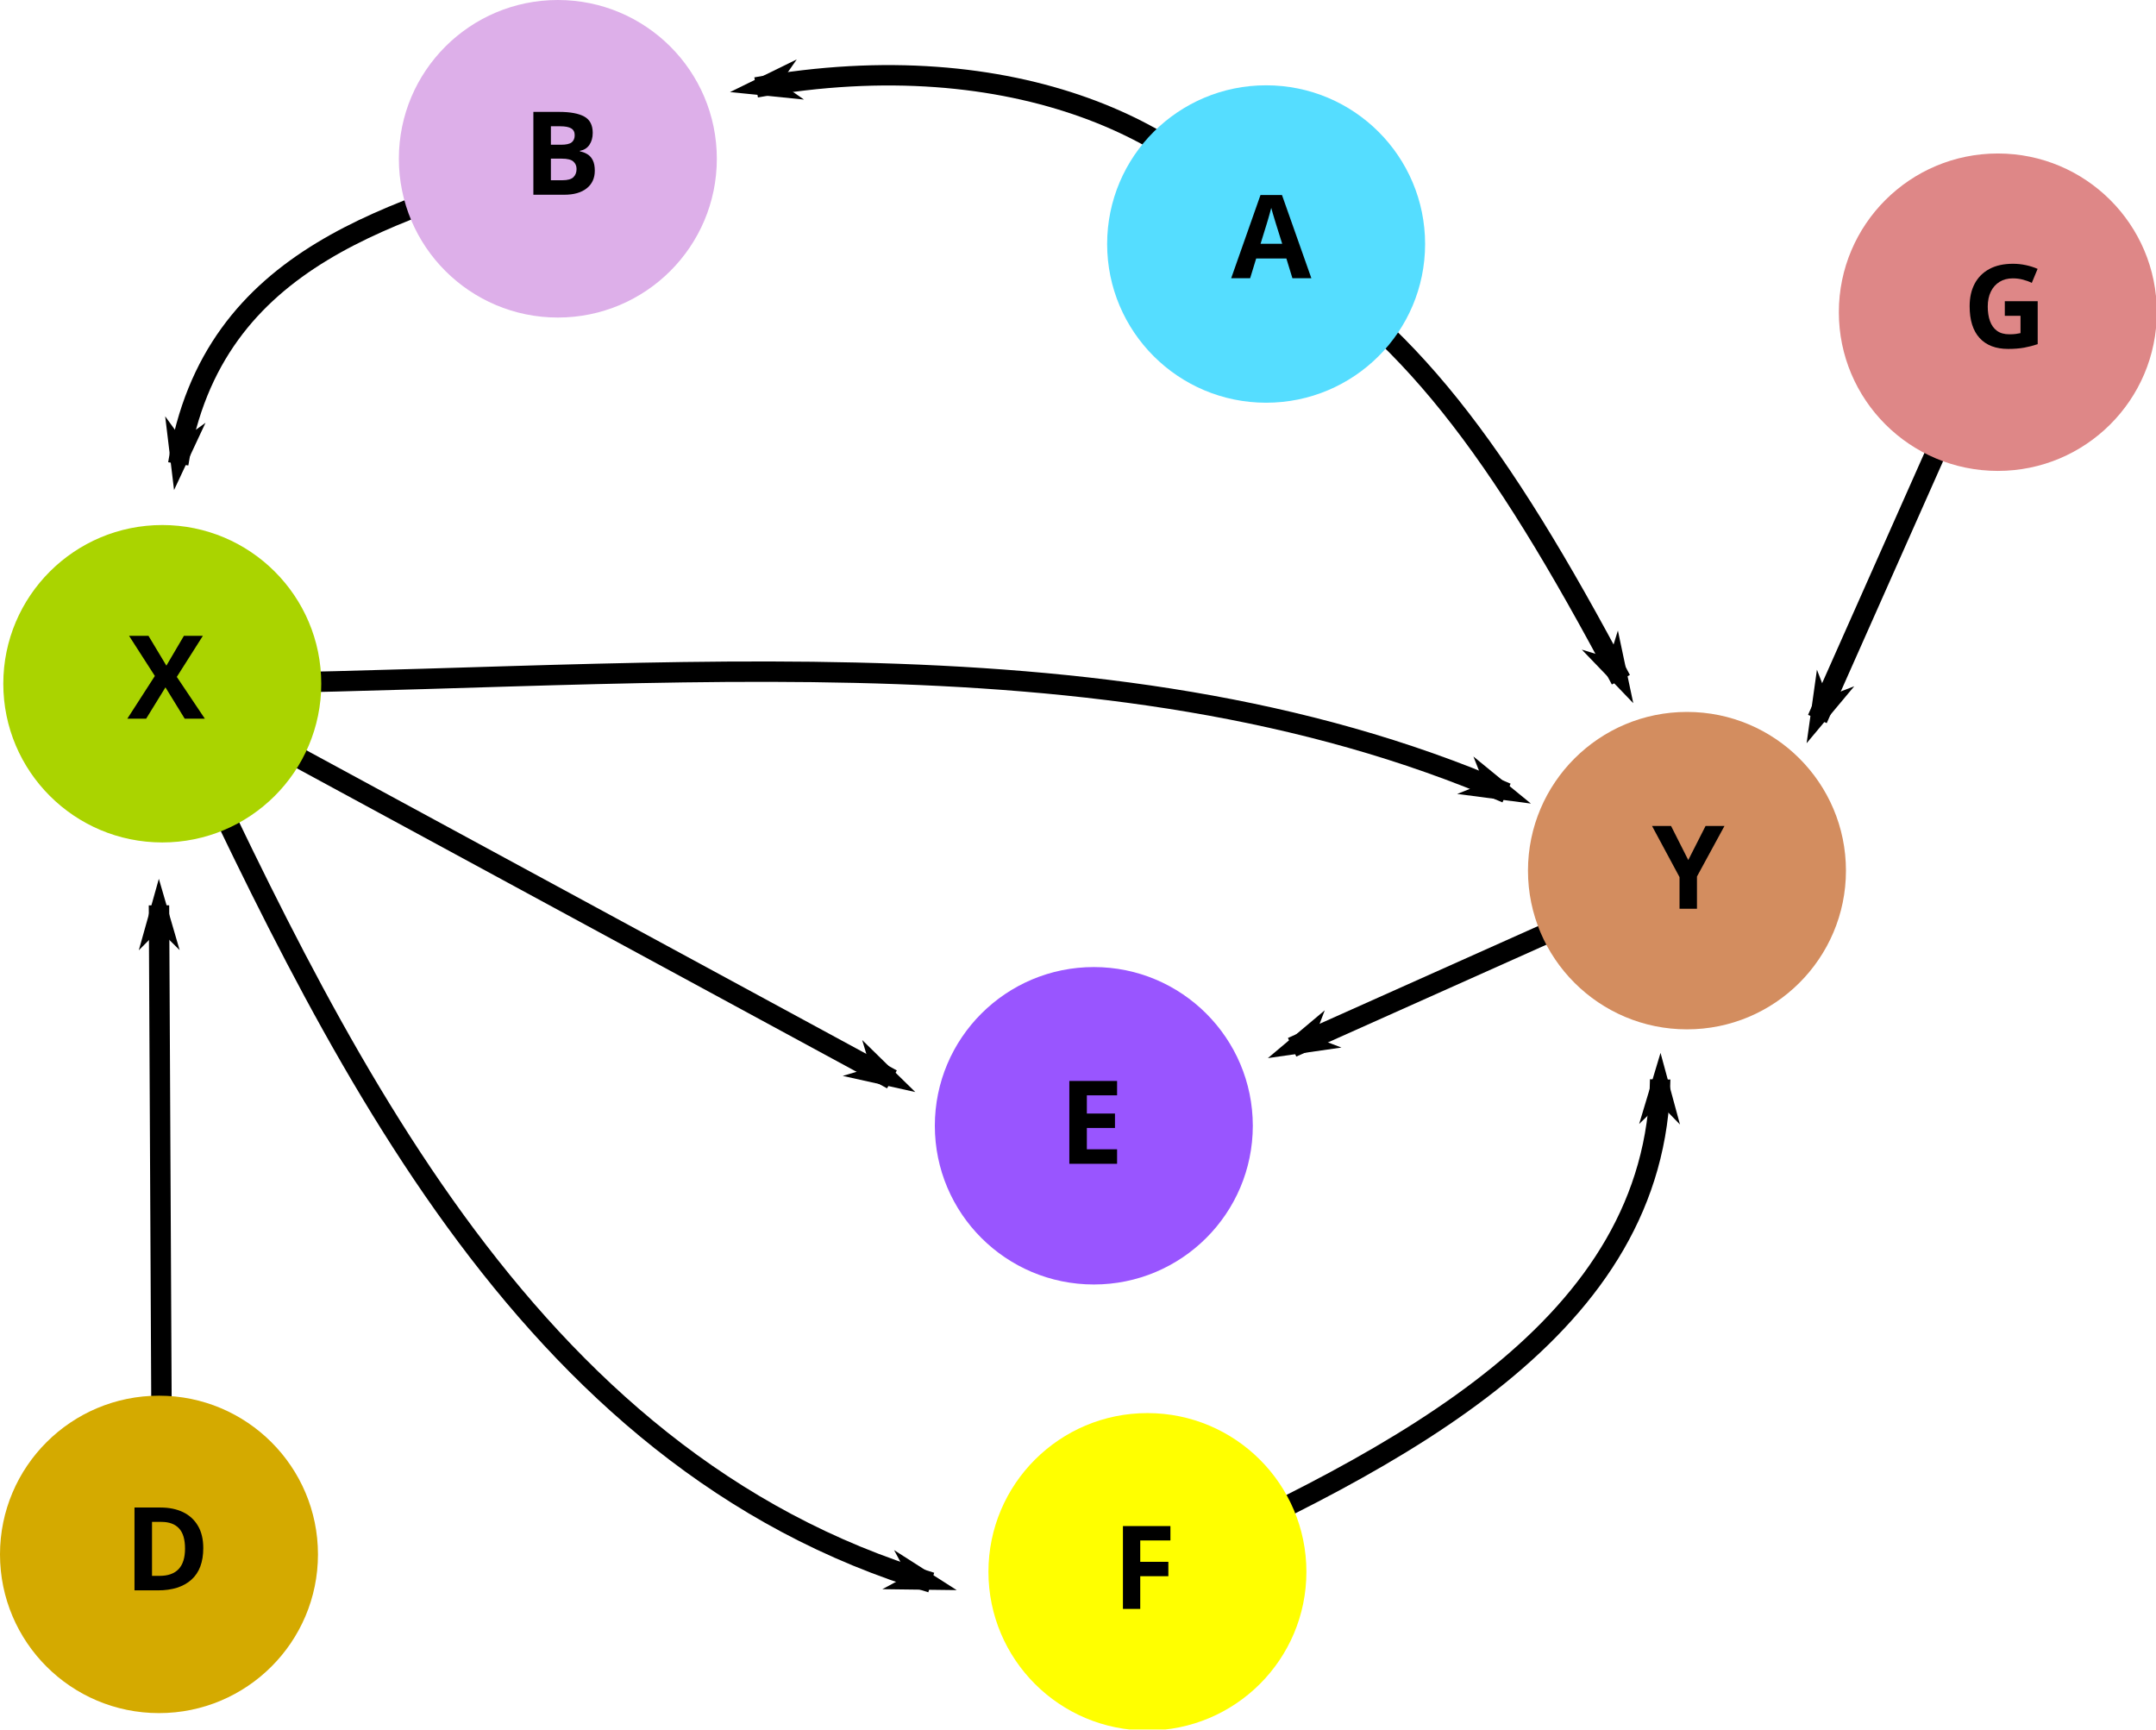
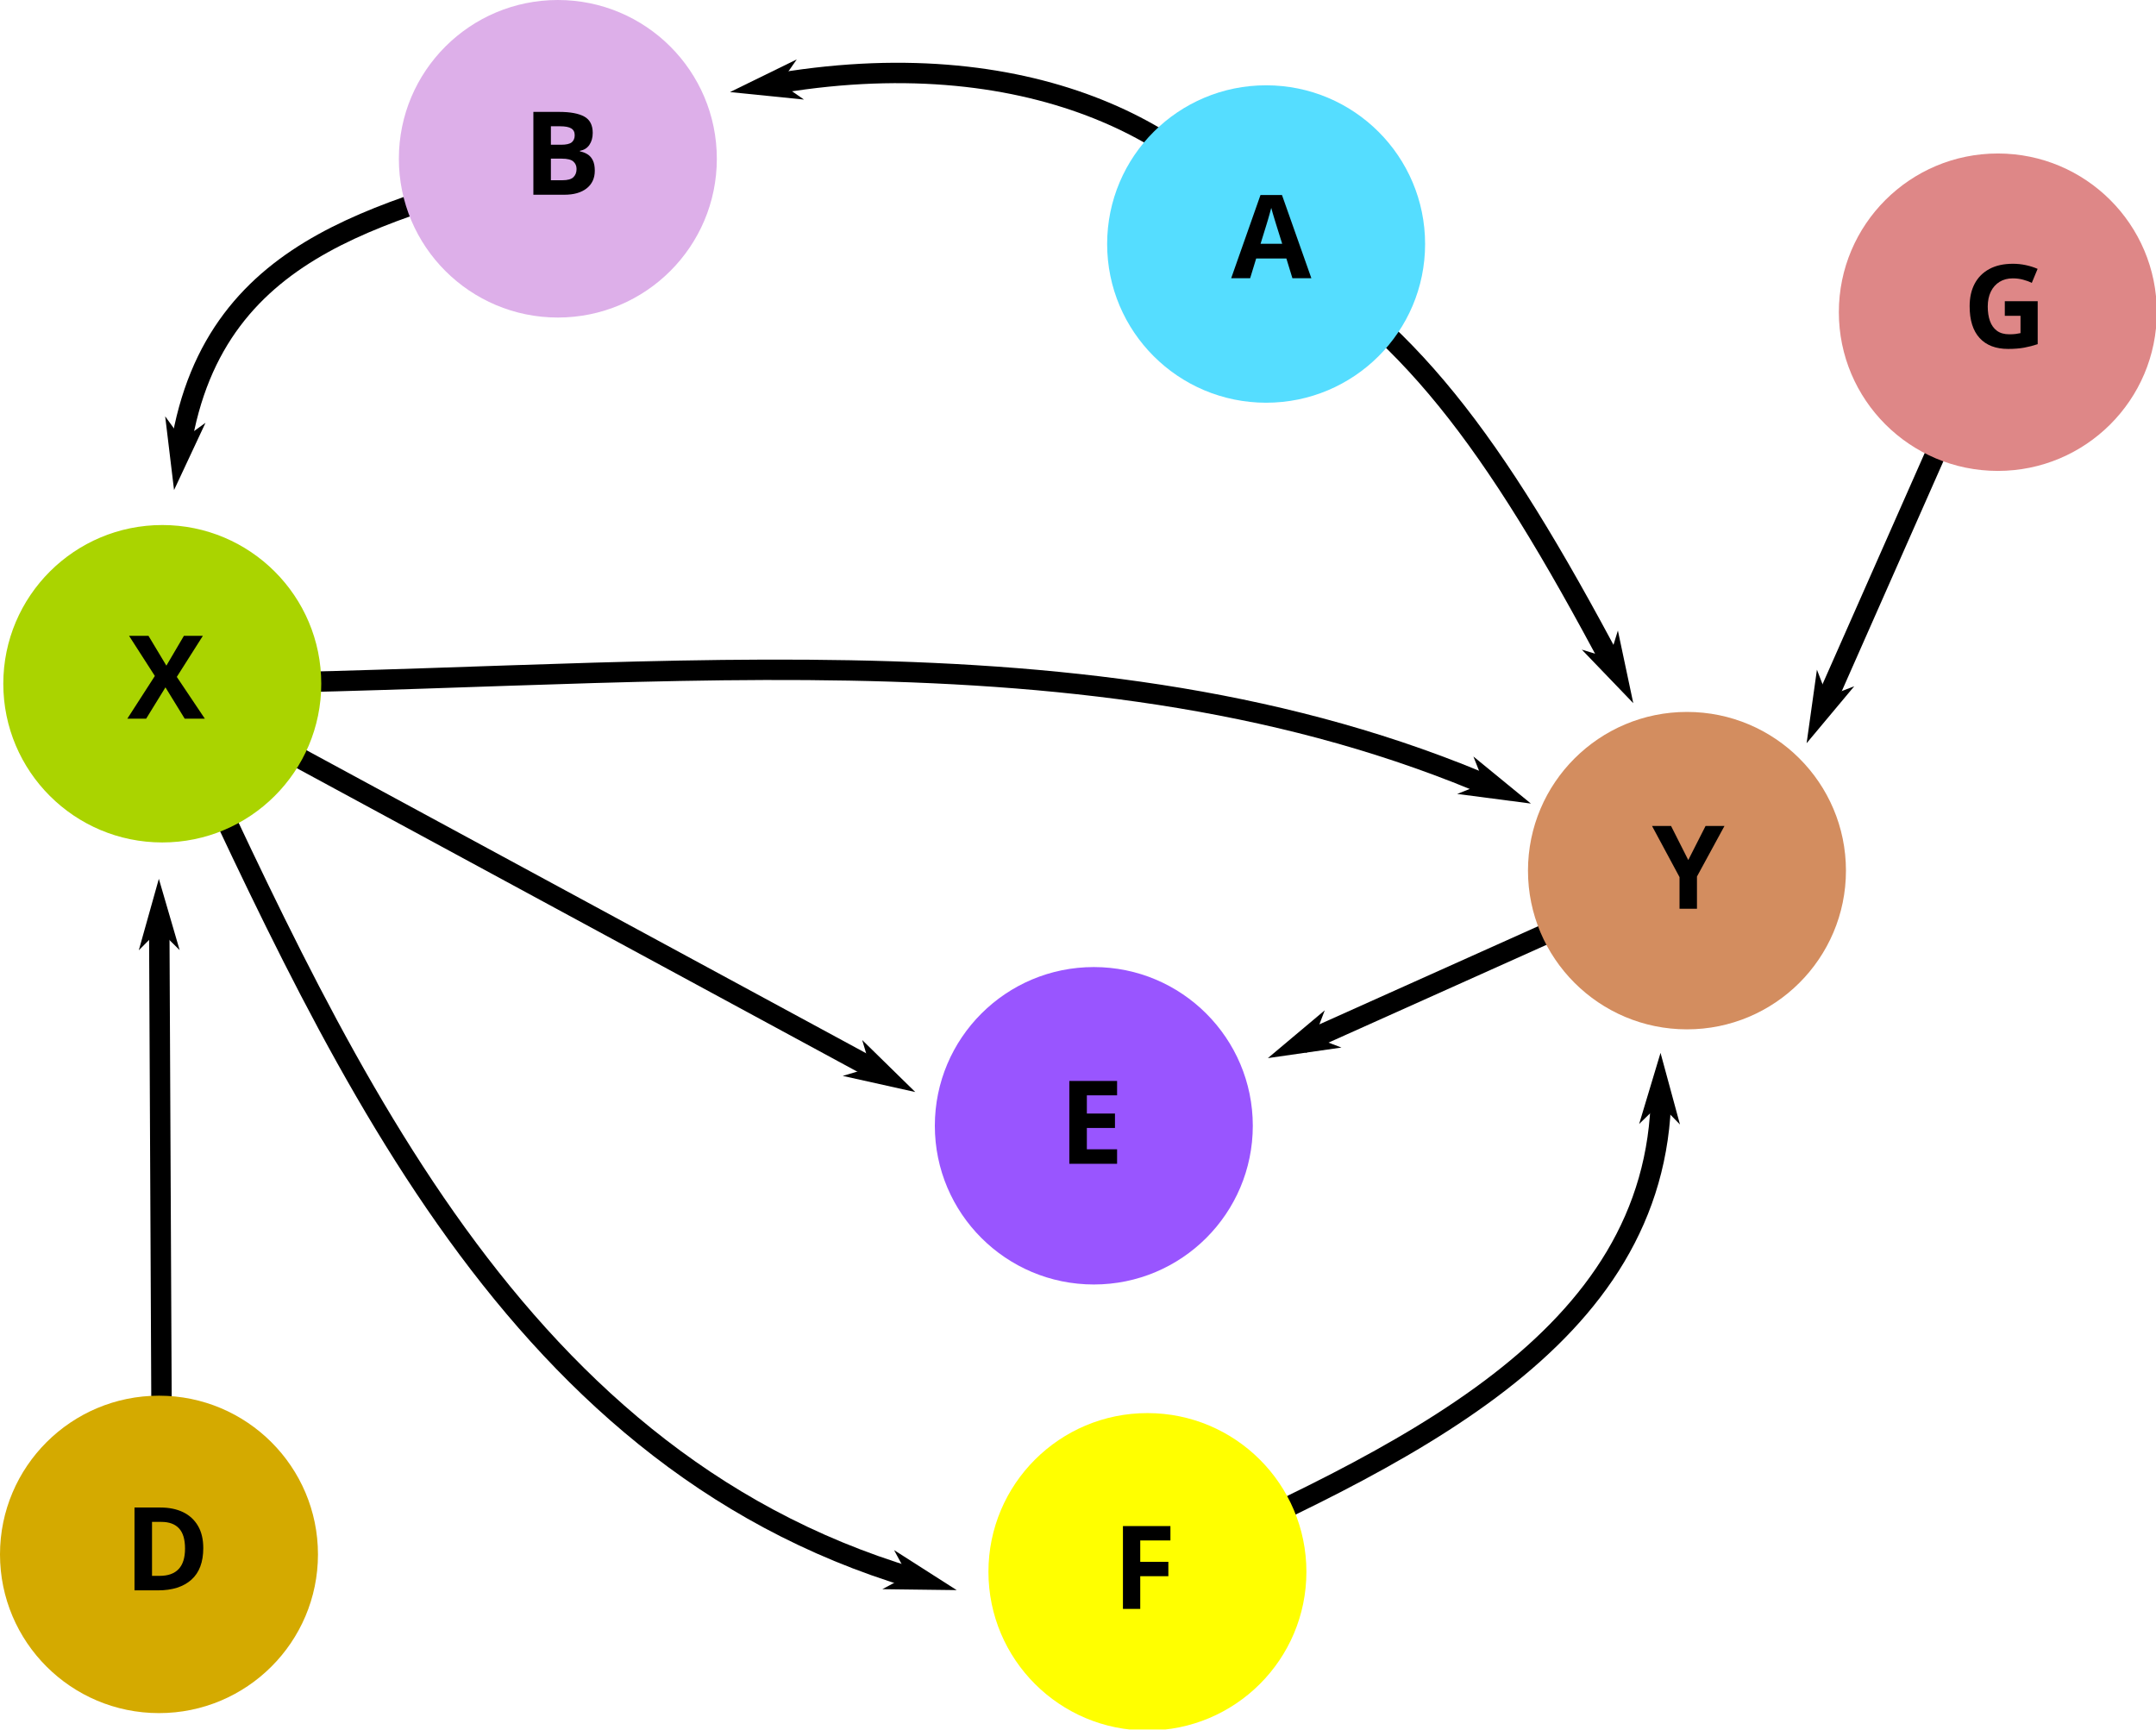
- <svg xmlns="http://www.w3.org/2000/svg" width="465" height="373" xml:space="preserve" overflow="hidden">
-   <defs>
+ <svg xmlns="http://www.w3.org/2000/svg" width="465" height="373" xml:space="preserve" overflow="hidden" version="1.1" id="svg32">
+   <defs id="defs1">
    <clipPath id="clip0">
-       <rect x="753" y="175" width="465" height="373" />
+       <rect x="753" y="175" width="465" height="373" id="rect1" />
    </clipPath>
  </defs>
-   <g clip-path="url(#clip0)" transform="translate(-753 -175)">
-     <path d="M392.658 80.144C378.934 56.576 338.533 36.383 282.817 46.367" stroke="#000000" stroke-width="4.399" fill="none" transform="matrix(1.00138 0 0 1 632.874 147.483)" />
-     <path d="M0 0 4.399-4.399-10.997 0 4.399 4.399Z" fill-rule="evenodd" transform="matrix(0.985636 -0.176387 0.176631 0.984277 921.285 192.919)" />
-     <path d="M154.913 174.982C191.088 251.996 231.87 342.28 320.533 368.824" stroke="#000000" stroke-width="4.399" fill="none" transform="matrix(1.00138 0 0 1 632.874 147.483)" />
-     <path d="M0 0 4.399-4.399-10.998 0 4.399 4.399Z" fill-rule="evenodd" transform="matrix(-0.959205 -0.286766 0.287162 -0.957882 948.787 514.793)" />
-     <path d="M367.091 366.515C422.507 341.568 476.811 313.621 477.53 260.312" stroke="#000000" stroke-width="4.399" fill="none" transform="matrix(1.00138 0 0 1 632.874 147.483)" />
-     <path d="M0 0 4.399-4.399-10.997 0 4.399 4.399Z" fill-rule="evenodd" transform="matrix(-0.0135081 0.999909 -1.00129 -0.0134894 1110.99 413.073)" />
-     <path d="M154.913 174.982C254.34 175.071 356.939 160.691 444.437 198.553" stroke="#000000" stroke-width="4.399" fill="none" transform="matrix(1.00138 0 0 1 632.874 147.483)" />
-     <path d="M0 0 4.4-4.4-10.999 0 4.4 4.4Z" fill-rule="evenodd" transform="matrix(-0.918831 -0.397041 0.397589 -0.917564 1073.07 343.94)" />
-     <path d="M550.314 94.851 511.39 182.584" stroke="#000000" stroke-width="4.399" fill="none" transform="matrix(1.00138 0 0 1 632.874 147.483)" />
-     <path d="M0 0 4.4-4.4-10.999 0 4.4 4.4Z" fill-rule="evenodd" transform="matrix(0.406008 -0.913869 0.915131 0.405448 1147.11 325.242)" />
-     <path d="M392.658 80.144C422.978 97.987 442.49 123.903 469.065 174.118" stroke="#000000" stroke-width="4.399" fill="none" transform="matrix(1.00138 0 0 1 632.874 147.483)" />
-     <path d="M0 0 4.4-4.4-11 0 4.4 4.4Z" fill-rule="evenodd" transform="matrix(-0.46825 -0.883596 0.884816 -0.467605 1100.11 316.936)" />
-     <path d="M483.299 215.291 398.255 253.386" stroke="#000000" stroke-width="4.399" fill="none" transform="matrix(1.00138 0 0 1 632.874 147.483)" />
-     <path d="M0 0 4.4-4.4-10.999 0 4.4 4.4Z" fill-rule="evenodd" transform="matrix(0.913671 -0.408712 0.409276 0.912411 1036.5 398.711)" />
-     <path d="M154.913 174.982 312.068 260.312" stroke="#000000" stroke-width="4.399" fill="none" transform="matrix(1.00138 0 0 1 632.874 147.483)" />
-     <path d="M0 0 4.4-4.4-11 0 4.4 4.4Z" fill-rule="evenodd" transform="matrix(-0.879753 -0.477012 0.477671 -0.87854 940.728 405.276)" />
-     <path d="M154.9 362.76 154.202 222.774" stroke="#000000" stroke-width="4.399" fill="none" transform="matrix(1.00138 0 0 1 632.874 147.483)" />
-     <path d="M0 0 4.399-4.399-10.997 0 4.399 4.399Z" fill-rule="evenodd" transform="matrix(0.00498875 0.999988 -1.00137 0.00498187 787.316 375.535)" />
-     <path d="M240.111 61.759C206.259 73.206 165.68 81.768 158.351 127.561" stroke="#000000" stroke-width="4.399" fill="none" transform="matrix(1.00138 0 0 1 632.874 147.483)" />
-     <path d="M0 0 4.399-4.399-10.997 0 4.399 4.399Z" fill-rule="evenodd" transform="matrix(0.15824 -0.987401 0.988764 0.158022 792.279 269.832)" />
-     <path d="M517.542 215.291C517.533 234.203 502.197 249.528 483.288 249.522 464.384 249.515 449.064 234.192 449.057 215.291 449.064 196.38 464.4 181.054 483.312 181.061 502.213 181.068 517.533 196.389 517.542 215.291Z" fill="#D38D5F" transform="matrix(1.00138 0 0 1 632.874 147.483)" />
-     <path d="M426.899 80.144C426.893 99.056 411.557 114.381 392.645 114.374 373.744 114.367 358.423 99.046 358.417 80.144 358.423 61.233 373.759 45.907 392.671 45.914 411.572 45.921 426.893 61.242 426.899 80.144Z" fill="#55DDFF" transform="matrix(1.00138 0 0 1 632.874 147.483)" />
-     <path d="M189.155 174.982C189.148 193.894 173.812 209.219 154.901 209.212 135.999 209.205 120.677 193.884 120.671 174.982 120.677 156.071 136.014 140.746 154.925 140.752 173.827 140.759 189.148 156.081 189.155 174.982Z" fill="#AAD400" transform="matrix(1.00138 0 0 1 632.874 147.483)" />
-     <path d="M188.444 362.76C188.438 381.672 173.102 396.997 154.19 396.991 135.288 396.984 119.967 381.664 119.96 362.76 119.967 343.848 135.303 328.524 154.215 328.53 173.116 328.537 188.438 343.859 188.444 362.76Z" fill="#D4AA00" transform="matrix(1.00138 0 0 1 632.874 147.483)" />
-     <path d="M274.352 61.759C274.352 80.67 259.021 96.001 240.111 96.001 221.199 96.001 205.868 80.67 205.868 61.759 205.868 42.848 221.199 27.517 240.111 27.517 259.021 27.517 274.352 42.848 274.352 61.759Z" fill="#DDAFE9" transform="matrix(1.00138 0 0 1 632.874 147.483)" />
-     <text font-family="Calibri,Calibri_MSFontService,sans-serif" font-weight="700" font-size="43" transform="matrix(0.582706 0 0 0.581903 1109.3 371)">Y</text>
-     <text font-family="Calibri,Calibri_MSFontService,sans-serif" font-weight="700" font-size="43" transform="matrix(0.582706 0 0 0.581903 865.778 217)">B</text>
-     <text font-family="Calibri,Calibri_MSFontService,sans-serif" font-weight="700" font-size="43" transform="matrix(0.582706 0 0 0.581903 779.751 518)">D</text>
-     <text font-family="Calibri,Calibri_MSFontService,sans-serif" font-weight="700" font-size="43" transform="matrix(0.582706 0 0 0.581903 780.463 330)">X</text>
-     <text font-family="Calibri,Calibri_MSFontService,sans-serif" font-weight="700" font-size="43" transform="matrix(0.582706 0 0 0.581903 1018.54 235)">A</text>
-     <path d="M389.79 270.316C389.783 289.228 374.448 304.553 355.536 304.547 336.635 304.54 321.312 289.217 321.305 270.316 321.312 251.404 336.648 236.079 355.56 236.086 374.463 236.093 389.783 251.415 389.79 270.316Z" fill="#9955FF" transform="matrix(1.00138 0 0 1 632.874 147.483)" />
-     <text font-family="Calibri,Calibri_MSFontService,sans-serif" font-weight="700" font-size="43" transform="matrix(0.582706 0 0 0.581903 981.374 426)">E</text>
-     <path d="M584.494 94.851C584.487 113.763 569.151 129.088 550.239 129.081 531.338 129.074 516.018 113.753 516.011 94.851 516.018 75.94 531.354 60.615 550.266 60.621 569.167 60.628 584.487 75.949 584.494 94.851Z" fill="#DE8787" transform="matrix(1.00138 0 0 1 632.874 147.483)" />
-     <text font-family="Calibri,Calibri_MSFontService,sans-serif" font-weight="700" font-size="43" transform="matrix(0.582706 0 0 0.581903 1176.35 250)">G</text>
-     <path d="M401.334 366.515C401.328 385.427 385.992 400.751 367.08 400.745 348.177 400.738 332.856 385.416 332.85 366.515 332.856 347.603 348.192 332.278 367.104 332.284 386.005 332.291 401.328 347.614 401.334 366.515Z" fill="#FFFF00" transform="matrix(1.00138 0 0 1 632.874 147.483)" />
-     <text font-family="Calibri,Calibri_MSFontService,sans-serif" font-weight="700" font-size="43" transform="matrix(0.582706 0 0 0.581903 992.934 522)">F</text>
+   <g clip-path="url(#clip0)" transform="translate(-753 -175)" id="g32">
+     <path d="M 392.658,80.144 C 378.934,56.576 341.147,35.838 285.431,45.822" stroke="#000000" stroke-width="4.399" fill="none" transform="matrix(1.00138,0,0,1,632.874,147.483)" id="path1" />
+     <path d="M0 0 4.399-4.399-10.997 0 4.399 4.399Z" fill-rule="evenodd" transform="matrix(0.985636 -0.176387 0.176631 0.984277 921.285 192.919)" id="path2" />
+     <path d="m 154.913,174.982 c 36.175,77.014 72.927,166.316 161.59,192.86" stroke="#000000" stroke-width="4.399" fill="none" transform="matrix(1.00138,0,0,1,632.874,147.483)" id="path3" />
+     <path d="M0 0 4.399-4.399-10.998 0 4.399 4.399Z" fill-rule="evenodd" transform="matrix(-0.959205 -0.286766 0.287162 -0.957882 948.787 514.793)" id="path4" />
+     <path d="M 367.091,366.515 C 422.507,341.568 477.004,316.744 477.723,263.435" stroke="#000000" stroke-width="4.399" fill="none" transform="matrix(1.00138,0,0,1,632.874,147.483)" id="path5" />
+     <path d="M0 0 4.399-4.399-10.997 0 4.399 4.399Z" fill-rule="evenodd" transform="matrix(-0.0135081 0.999909 -1.00129 -0.0134894 1110.99 413.073)" id="path6" />
+     <path d="m 154.913,174.982 c 99.427,0.089 199.521,-15.273 287.019,22.589" stroke="#000000" stroke-width="4.399" fill="none" transform="matrix(1.00138,0,0,1,632.874,147.483)" id="path7" />
+     <path d="M0 0 4.4-4.4-10.999 0 4.4 4.4Z" fill-rule="evenodd" transform="matrix(-0.918831 -0.397041 0.397589 -0.917564 1073.07 343.94)" id="path8" />
+     <path d="m 550.314,94.851 -37.617,85.224" stroke="#000000" stroke-width="4.399" fill="none" transform="matrix(1.00138,0,0,1,632.874,147.483)" id="path9" />
+     <path d="M0 0 4.4-4.4-10.999 0 4.4 4.4Z" fill-rule="evenodd" transform="matrix(0.406008 -0.913869 0.915131 0.405448 1147.11 325.242)" id="path10" />
+     <path d="m 392.658,80.144 c 30.32,17.843 48.416,41.25 74.991,91.465" stroke="#000000" stroke-width="4.399" fill="none" transform="matrix(1.00138,0,0,1,632.874,147.483)" id="path11" />
+     <path d="M0 0 4.4-4.4-11 0 4.4 4.4Z" fill-rule="evenodd" transform="matrix(-0.46825 -0.883596 0.884816 -0.467605 1100.11 316.936)" id="path12" />
+     <path d="m 483.299,215.291 -83.003,37.285" stroke="#000000" stroke-width="4.399" fill="none" transform="matrix(1.00138,0,0,1,632.874,147.483)" id="path13" />
+     <path d="M0 0 4.4-4.4-10.999 0 4.4 4.4Z" fill-rule="evenodd" transform="matrix(0.913671 -0.408712 0.409276 0.912411 1036.5 398.711)" id="path14" />
+     <path d="m 154.913,174.982 154.96,84.019" stroke="#000000" stroke-width="4.399" fill="none" transform="matrix(1.00138,0,0,1,632.874,147.483)" id="path15" />
+     <path d="M0 0 4.4-4.4-11 0 4.4 4.4Z" fill-rule="evenodd" transform="matrix(-0.879753 -0.477012 0.477671 -0.87854 940.728 405.276)" id="path16" />
+     <path d="M 154.9,362.76 154.256,226.482" stroke="#000000" stroke-width="4.399" fill="none" transform="matrix(1.00138,0,0,1,632.874,147.483)" id="path17" />
+     <path d="M0 0 4.399-4.399-10.997 0 4.399 4.399Z" fill-rule="evenodd" transform="matrix(0.00498875 0.999988 -1.00137 0.00498187 787.316 375.535)" id="path18" />
+     <path d="m 240.111,61.759 c -33.852,11.447 -73.886,16.41 -81.215,62.203" stroke="#000000" stroke-width="4.399" fill="none" transform="matrix(1.00138,0,0,1,632.874,147.483)" id="path19" />
+     <path d="M0 0 4.399-4.399-10.997 0 4.399 4.399Z" fill-rule="evenodd" transform="matrix(0.15824 -0.987401 0.988764 0.158022 792.279 269.832)" id="path20" />
+     <path d="M517.542 215.291C517.533 234.203 502.197 249.528 483.288 249.522 464.384 249.515 449.064 234.192 449.057 215.291 449.064 196.38 464.4 181.054 483.312 181.061 502.213 181.068 517.533 196.389 517.542 215.291Z" fill="#D38D5F" transform="matrix(1.00138 0 0 1 632.874 147.483)" id="path21" />
+     <path d="M426.899 80.144C426.893 99.056 411.557 114.381 392.645 114.374 373.744 114.367 358.423 99.046 358.417 80.144 358.423 61.233 373.759 45.907 392.671 45.914 411.572 45.921 426.893 61.242 426.899 80.144Z" fill="#55DDFF" transform="matrix(1.00138 0 0 1 632.874 147.483)" id="path22" />
+     <path d="M189.155 174.982C189.148 193.894 173.812 209.219 154.901 209.212 135.999 209.205 120.677 193.884 120.671 174.982 120.677 156.071 136.014 140.746 154.925 140.752 173.827 140.759 189.148 156.081 189.155 174.982Z" fill="#AAD400" transform="matrix(1.00138 0 0 1 632.874 147.483)" id="path23" />
+     <path d="M188.444 362.76C188.438 381.672 173.102 396.997 154.19 396.991 135.288 396.984 119.967 381.664 119.96 362.76 119.967 343.848 135.303 328.524 154.215 328.53 173.116 328.537 188.438 343.859 188.444 362.76Z" fill="#D4AA00" transform="matrix(1.00138 0 0 1 632.874 147.483)" id="path24" />
+     <path d="M274.352 61.759C274.352 80.67 259.021 96.001 240.111 96.001 221.199 96.001 205.868 80.67 205.868 61.759 205.868 42.848 221.199 27.517 240.111 27.517 259.021 27.517 274.352 42.848 274.352 61.759Z" fill="#DDAFE9" transform="matrix(1.00138 0 0 1 632.874 147.483)" id="path25" />
+     <text font-family="Calibri,Calibri_MSFontService,sans-serif" font-weight="700" font-size="43" transform="matrix(0.582706 0 0 0.581903 1109.3 371)" id="text25">Y</text>
+     <text font-family="Calibri,Calibri_MSFontService,sans-serif" font-weight="700" font-size="43" transform="matrix(0.582706 0 0 0.581903 865.778 217)" id="text26">B</text>
+     <text font-family="Calibri,Calibri_MSFontService,sans-serif" font-weight="700" font-size="43" transform="matrix(0.582706 0 0 0.581903 779.751 518)" id="text27">D</text>
+     <text font-family="Calibri,Calibri_MSFontService,sans-serif" font-weight="700" font-size="43" transform="matrix(0.582706 0 0 0.581903 780.463 330)" id="text28">X</text>
+     <text font-family="Calibri,Calibri_MSFontService,sans-serif" font-weight="700" font-size="43" transform="matrix(0.582706 0 0 0.581903 1018.54 235)" id="text29">A</text>
+     <path d="M389.79 270.316C389.783 289.228 374.448 304.553 355.536 304.547 336.635 304.54 321.312 289.217 321.305 270.316 321.312 251.404 336.648 236.079 355.56 236.086 374.463 236.093 389.783 251.415 389.79 270.316Z" fill="#9955FF" transform="matrix(1.00138 0 0 1 632.874 147.483)" id="path29" />
+     <text font-family="Calibri,Calibri_MSFontService,sans-serif" font-weight="700" font-size="43" transform="matrix(0.582706 0 0 0.581903 981.374 426)" id="text30">E</text>
+     <path d="M584.494 94.851C584.487 113.763 569.151 129.088 550.239 129.081 531.338 129.074 516.018 113.753 516.011 94.851 516.018 75.94 531.354 60.615 550.266 60.621 569.167 60.628 584.487 75.949 584.494 94.851Z" fill="#DE8787" transform="matrix(1.00138 0 0 1 632.874 147.483)" id="path30" />
+     <text font-family="Calibri,Calibri_MSFontService,sans-serif" font-weight="700" font-size="43" transform="matrix(0.582706 0 0 0.581903 1176.35 250)" id="text31">G</text>
+     <path d="M401.334 366.515C401.328 385.427 385.992 400.751 367.08 400.745 348.177 400.738 332.856 385.416 332.85 366.515 332.856 347.603 348.192 332.278 367.104 332.284 386.005 332.291 401.328 347.614 401.334 366.515Z" fill="#FFFF00" transform="matrix(1.00138 0 0 1 632.874 147.483)" id="path31" />
+     <text font-family="Calibri,Calibri_MSFontService,sans-serif" font-weight="700" font-size="43" transform="matrix(0.582706 0 0 0.581903 992.934 522)" id="text32">F</text>
  </g>
</svg>
